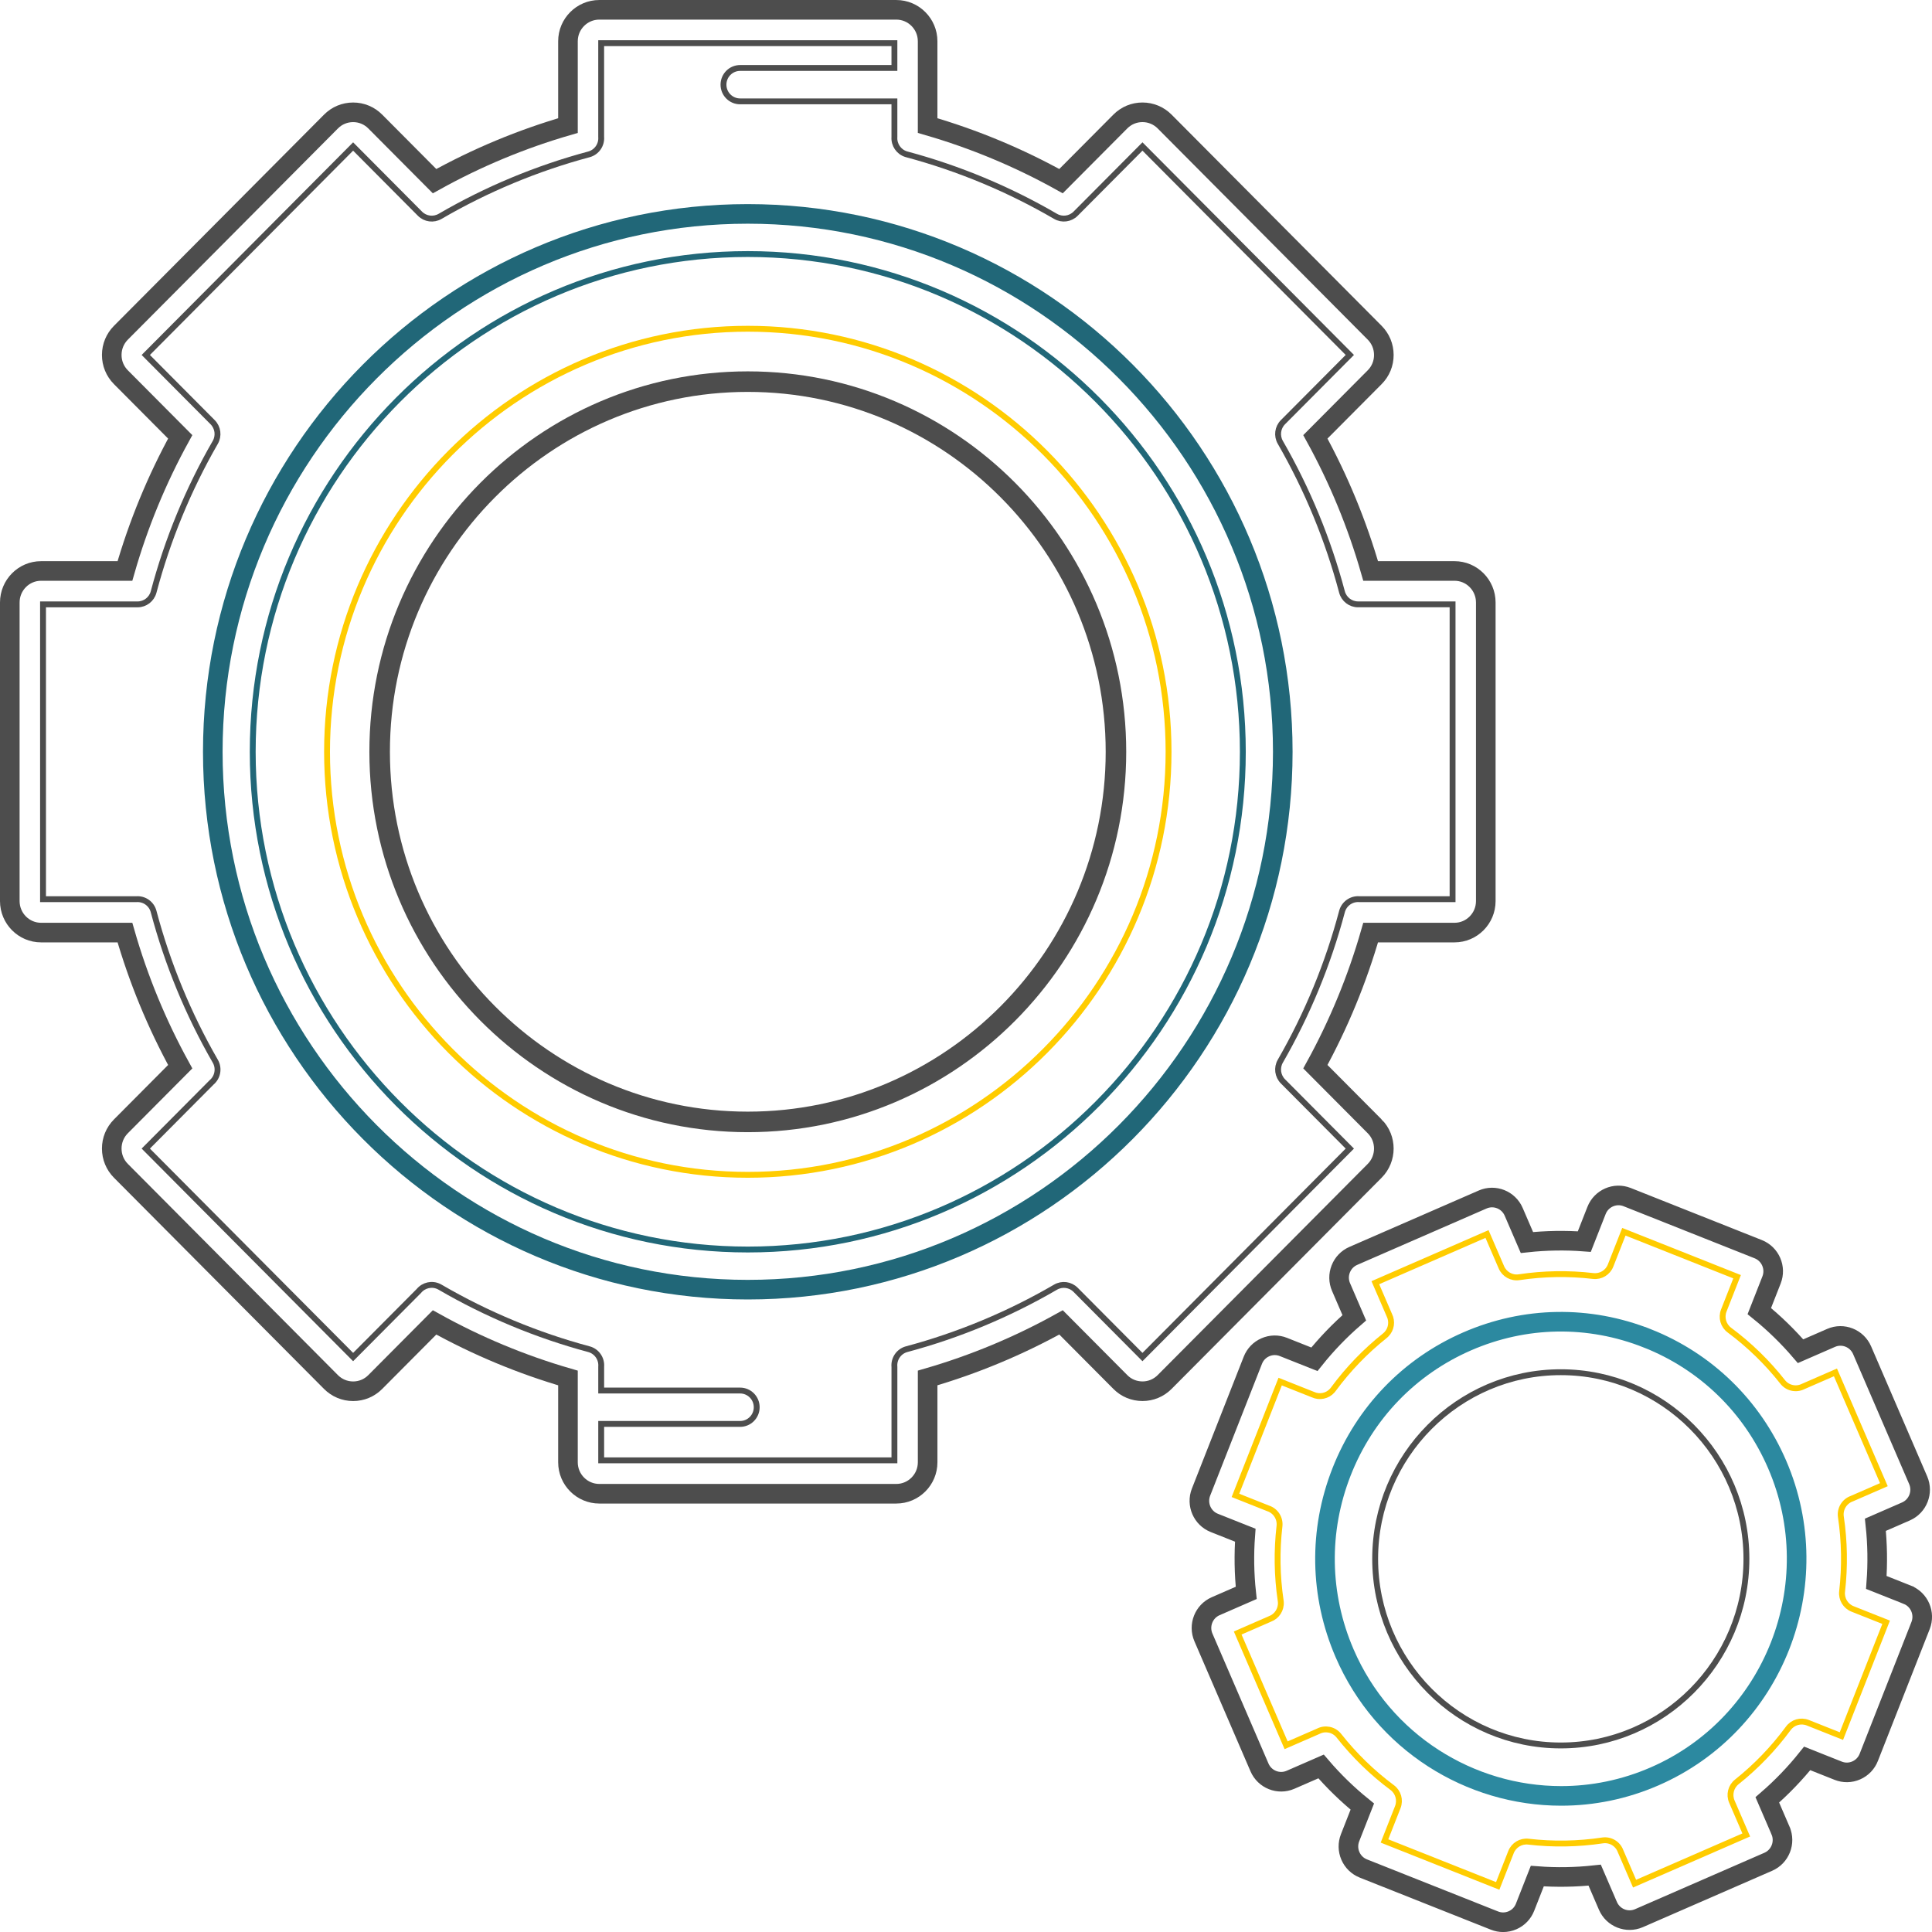
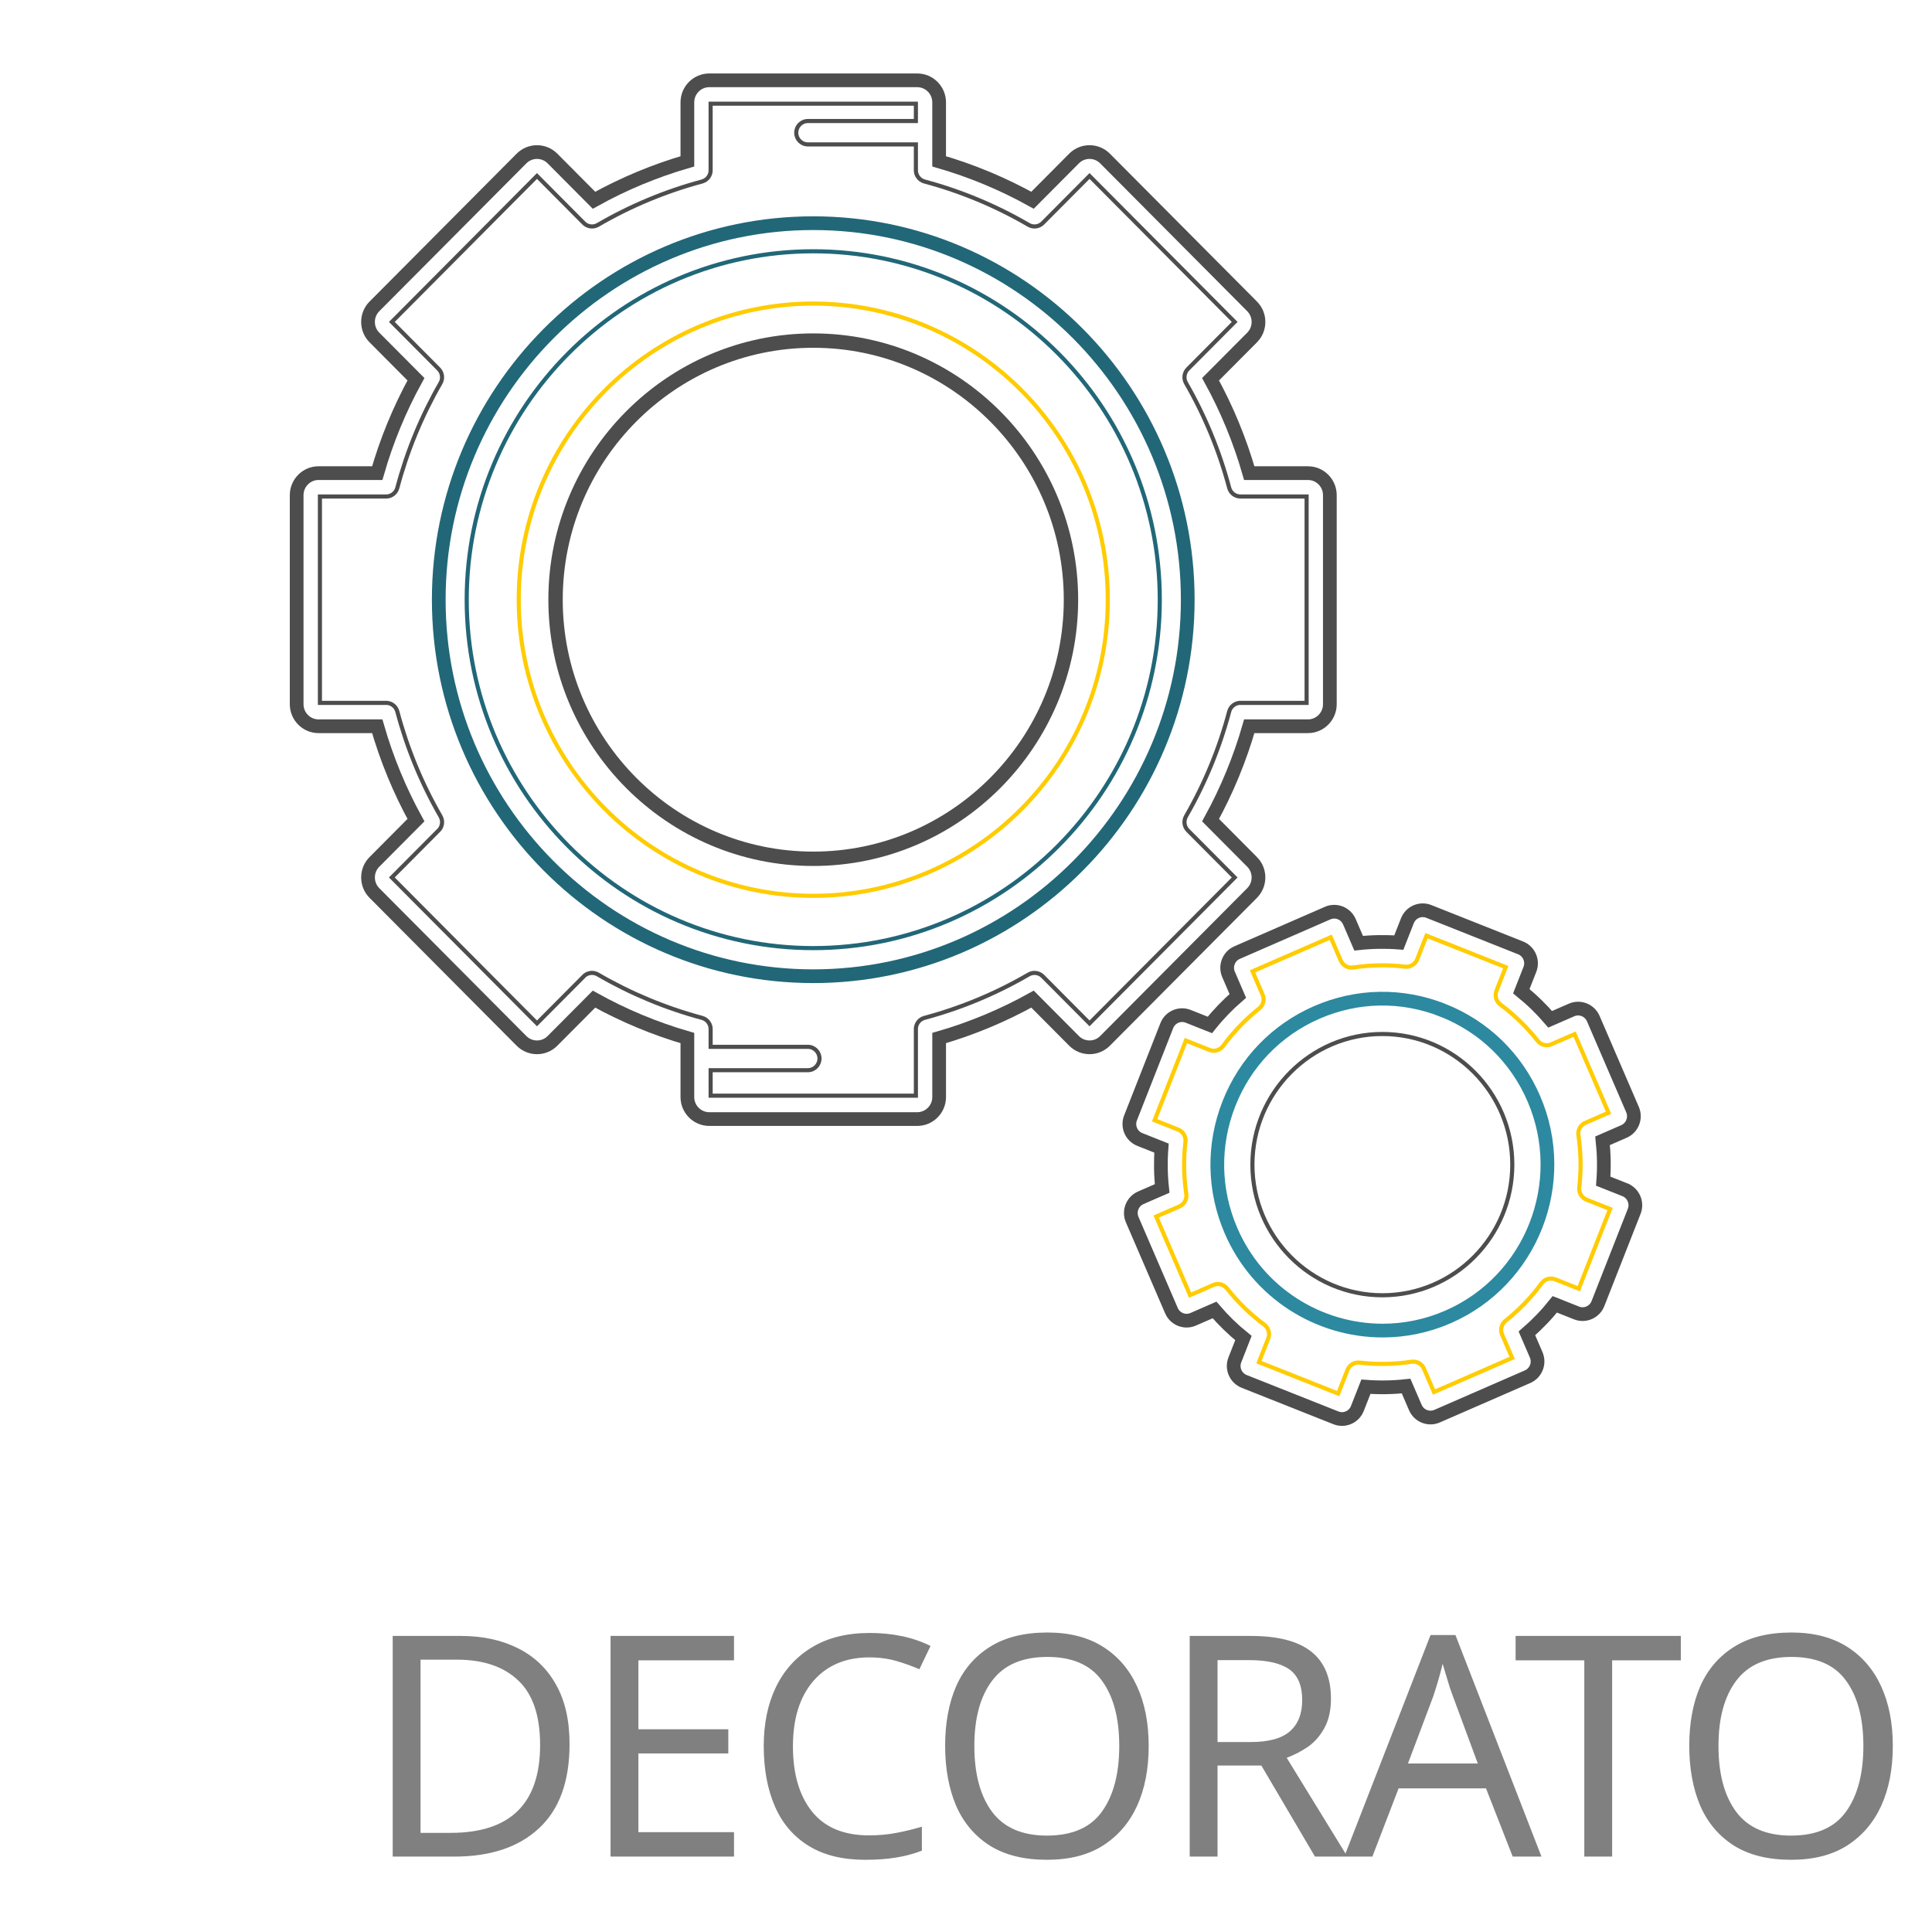
- <svg xmlns="http://www.w3.org/2000/svg" width="132.292mm" height="132.292mm" viewBox="0 0 132.292 132.292" version="1.1" id="svg8">
-   <defs id="defs2">
-     <clipPath clipPathUnits="userSpaceOnUse" id="clipPath4510">
-       <path id="path4512" d="m 77.343,258.284 -4.527,-4.528 c -0.36,-0.36 -0.918,-0.434 -1.359,-0.178 -3.159,1.83 -6.55,3.235 -10.078,4.176 -0.006,0.002 -0.013,0.003 -0.019,0.005 -0.531,0.152 -0.864,0.661 -0.81,1.192 v 6.288 l -19.852,2.6e-4 v -2.452 h 9.404 c 0.621,0 1.124,-0.503 1.124,-1.124 0,-0.621 -0.503,-1.124 -1.124,-1.124 h -9.404 v -1.604 c 0.046,-0.535 -0.297,-1.039 -0.831,-1.181 -3.523,-0.94 -6.909,-2.342 -10.066,-4.169 -0.008,-0.005 -0.016,-0.01 -0.024,-0.014 -0.016,-0.009 -0.035,-0.019 -0.051,-0.027 -0.476,-0.238 -1.042,-0.107 -1.368,0.288 l -4.453,4.453 -14.037,-14.038 4.458,-4.458 c 0.404,-0.34 0.524,-0.928 0.259,-1.407 -0.003,-0.006 -0.006,-0.011 -0.01,-0.018 -1.83,-3.16 -3.236,-6.551 -4.177,-10.08 -0.142,-0.531 -0.64,-0.873 -1.175,-0.831 h -6.312 v -19.852 h 6.401 c 0.509,0 0.955,-0.342 1.086,-0.835 0.941,-3.526 2.345,-6.915 4.174,-10.073 0.255,-0.441 0.182,-0.998 -0.178,-1.359 l -4.527,-4.527 14.037,-14.038 4.528,4.528 c 0.36,0.36 0.918,0.433 1.359,0.178 3.159,-1.83 6.549,-3.235 10.076,-4.175 0.531,-0.142 0.873,-0.641 0.831,-1.173 v -6.313 h 19.852 v 1.669 H 50.102 c -0.621,0 -1.124,0.503 -1.124,1.124 0,0.621 0.504,1.124 1.124,1.124 h 10.448 v 2.403 c -0.036,0.511 0.285,0.997 0.794,1.154 0.019,0.006 0.038,0.011 0.057,0.016 3.52,0.941 6.903,2.343 10.057,4.17 0.441,0.255 0.999,0.182 1.359,-0.178 l 4.528,-4.528 14.037,14.038 -4.527,4.527 c -0.36,0.36 -0.433,0.918 -0.178,1.359 1.829,3.158 3.233,6.547 4.174,10.073 0.132,0.492 0.577,0.834 1.086,0.834 h 6.401 v 19.852 h -6.301 c -0.535,-0.047 -1.043,0.296 -1.186,0.831 -0.94,3.526 -2.345,6.917 -4.175,10.077 -0.255,0.441 -0.182,0.998 0.178,1.359 l 4.528,4.527 z" style="fill:#ececec;stroke:#000000;stroke-width:0.529;stroke-miterlimit:4;stroke-dasharray:none" />
+ <svg xmlns="http://www.w3.org/2000/svg" width="132.292mm" height="132.292mm" viewBox="0 0 132.292 132.292" version="1.1" id="svg6682">
+   <defs id="defs6676">
+     <clipPath id="clipPath4510" clipPathUnits="userSpaceOnUse">
+       <path style="fill:#ececec;stroke:#000000;stroke-width:0.529;stroke-miterlimit:4;stroke-dasharray:none" d="m 77.343,258.284 -4.527,-4.528 c -0.36,-0.36 -0.918,-0.434 -1.359,-0.178 -3.159,1.83 -6.55,3.235 -10.078,4.176 -0.006,0.002 -0.013,0.003 -0.019,0.005 -0.531,0.152 -0.864,0.661 -0.81,1.192 v 6.288 l -19.852,2.6e-4 v -2.452 h 9.404 c 0.621,0 1.124,-0.503 1.124,-1.124 0,-0.621 -0.503,-1.124 -1.124,-1.124 h -9.404 v -1.604 c 0.046,-0.535 -0.297,-1.039 -0.831,-1.181 -3.523,-0.94 -6.909,-2.342 -10.066,-4.169 -0.008,-0.005 -0.016,-0.01 -0.024,-0.014 -0.016,-0.009 -0.035,-0.019 -0.051,-0.027 -0.476,-0.238 -1.042,-0.107 -1.368,0.288 l -4.453,4.453 -14.037,-14.038 4.458,-4.458 c 0.404,-0.34 0.524,-0.928 0.259,-1.407 -0.003,-0.006 -0.006,-0.011 -0.01,-0.018 -1.83,-3.16 -3.236,-6.551 -4.177,-10.08 -0.142,-0.531 -0.64,-0.873 -1.175,-0.831 h -6.312 v -19.852 h 6.401 c 0.509,0 0.955,-0.342 1.086,-0.835 0.941,-3.526 2.345,-6.915 4.174,-10.073 0.255,-0.441 0.182,-0.998 -0.178,-1.359 l -4.527,-4.527 14.037,-14.038 4.528,4.528 c 0.36,0.36 0.918,0.433 1.359,0.178 3.159,-1.83 6.549,-3.235 10.076,-4.175 0.531,-0.142 0.873,-0.641 0.831,-1.173 v -6.313 h 19.852 v 1.669 H 50.102 c -0.621,0 -1.124,0.503 -1.124,1.124 0,0.621 0.504,1.124 1.124,1.124 h 10.448 v 2.403 c -0.036,0.511 0.285,0.997 0.794,1.154 0.019,0.006 0.038,0.011 0.057,0.016 3.52,0.941 6.903,2.343 10.057,4.17 0.441,0.255 0.999,0.182 1.359,-0.178 l 4.528,-4.528 14.037,14.038 -4.527,4.527 c -0.36,0.36 -0.433,0.918 -0.178,1.359 1.829,3.158 3.233,6.547 4.174,10.073 0.132,0.492 0.577,0.834 1.086,0.834 h 6.401 v 19.852 h -6.301 c -0.535,-0.047 -1.043,0.296 -1.186,0.831 -0.94,3.526 -2.345,6.917 -4.175,10.077 -0.255,0.441 -0.182,0.998 0.178,1.359 l 4.528,4.527 z" id="path4512" />
    </clipPath>
  </defs>
-   <g id="layer1" transform="translate(0,-164.7083)">
-     <path style="fill:none;stroke:#4d4d4d;stroke-width:0.402;stroke-miterlimit:4;stroke-dasharray:none" d="m 78.23,257.631 -4.579,-4.604 c -0.364,-0.366 -0.929,-0.441 -1.374,-0.181 -3.196,1.861 -6.625,3.29 -10.193,4.246 -0.006,0.002 -0.013,0.003 -0.019,0.005 -0.537,0.154 -0.873,0.672 -0.82,1.212 v 6.395 l -20.079,2.6e-4 v -2.494 h 9.512 c 0.628,0 1.137,-0.512 1.137,-1.143 0,-0.631 -0.509,-1.143 -1.137,-1.143 h -9.512 v -1.631 c 0.046,-0.544 -0.301,-1.057 -0.84,-1.201 -3.563,-0.955 -6.988,-2.382 -10.181,-4.239 -0.008,-0.005 -0.016,-0.01 -0.025,-0.014 -0.016,-0.009 -0.035,-0.019 -0.052,-0.028 -0.481,-0.242 -1.054,-0.109 -1.384,0.292 l -4.504,4.528 -14.198,-14.275 4.509,-4.534 c 0.409,-0.345 0.53,-0.944 0.262,-1.43 -0.003,-0.006 -0.006,-0.012 -0.01,-0.018 -1.851,-3.213 -3.273,-6.662 -4.225,-10.25 -0.143,-0.54 -0.647,-0.888 -1.188,-0.845 H 2.946 v -20.187 h 6.474 c 0.515,0 0.966,-0.348 1.099,-0.849 0.952,-3.586 2.372,-7.032 4.222,-10.243 0.258,-0.448 0.184,-1.015 -0.18,-1.382 l -4.579,-4.604 14.198,-14.275 4.579,4.604 c 0.364,0.366 0.928,0.44 1.374,0.181 3.195,-1.861 6.624,-3.289 10.192,-4.246 0.537,-0.144 0.883,-0.652 0.84,-1.193 V 167.666 H 61.244 v 1.697 H 50.677 c -0.628,0 -1.137,0.512 -1.137,1.143 0,0.631 0.509,1.143 1.137,1.143 H 61.244 v 2.444 c -0.036,0.52 0.288,1.014 0.803,1.173 0.019,0.006 0.038,0.011 0.058,0.016 3.56,0.956 6.982,2.383 10.172,4.241 0.446,0.26 1.01,0.185 1.374,-0.181 l 4.579,-4.604 14.198,14.275 -4.579,4.604 c -0.364,0.366 -0.438,0.933 -0.18,1.382 1.85,3.211 3.27,6.658 4.222,10.243 0.133,0.5 0.584,0.849 1.099,0.849 h 6.474 v 20.188 H 93.091 c -0.541,-0.048 -1.055,0.301 -1.199,0.845 -0.951,3.586 -2.372,7.034 -4.223,10.247 -0.258,0.449 -0.184,1.015 0.18,1.382 l 4.579,4.604 z" id="path4491" />
-     <path style="fill:none;stroke:#216778;stroke-width:1.342;stroke-miterlimit:4;stroke-dasharray:none" d="m 51.204,179.355 c -20.2,0 -36.633,16.522 -36.633,36.831 0,20.308 16.433,36.831 36.633,36.831 20.199,0 36.633,-16.522 36.633,-36.831 0,-20.309 -16.433,-36.831 -36.633,-36.831 z" id="path4708" />
-     <path style="fill:none;stroke:#216778;stroke-width:0.402;stroke-miterlimit:4;stroke-dasharray:none" d="m 51.204,250.268 c -18.692,-3.3e-4 -33.899,-15.289 -33.899,-34.082 0,-18.793 15.207,-34.082 33.899,-34.082 18.692,0 33.898,15.289 33.898,34.082 0,18.793 -15.207,34.082 -33.898,34.082 z" id="path4485" />
-     <path style="fill:none;stroke:#ffcc00;stroke-width:0.402;stroke-miterlimit:4;stroke-dasharray:none" d="m 51.205,187.219 c -15.886,4.3e-4 -28.811,12.994 -28.811,28.967 0,15.972 12.925,28.967 28.811,28.967 15.886,0 28.811,-12.994 28.811,-28.967 0,-15.972 -12.924,-28.967 -28.811,-28.967 z" id="path4712" />
-     <path style="fill:none;stroke:#4d4d4d;stroke-width:1.406;stroke-miterlimit:4;stroke-dasharray:none" d="m 51.205,241.53 c -13.9,0 -25.209,-11.37 -25.209,-25.345 0,-13.975 11.309,-25.345 25.209,-25.345 13.9,0 25.209,11.37 25.209,25.345 0,13.975 -11.309,25.345 -25.209,25.345 z" id="path4489" />
-     <path style="fill:none;stroke:#4d4d4d;stroke-width:1.342;stroke-miterlimit:4;stroke-dasharray:none" d="m 94.131,241.834 -4.062,-4.084 c 1.6,-2.91 2.87,-5.992 3.785,-9.184 h 5.743 c 1.181,0 2.141,-0.968 2.141,-2.157 V 205.962 c 0,-1.189 -0.96,-2.157 -2.141,-2.157 h -5.743 c -0.915,-3.193 -2.186,-6.275 -3.785,-9.184 l 4.062,-4.084 c 0.405,-0.407 0.628,-0.949 0.626,-1.526 -9.99e-4,-0.575 -0.225,-1.116 -0.629,-1.522 L 79.747,173.03 c -0.405,-0.406 -0.942,-0.631 -1.514,-0.632 -0.002,0 -0.003,0 -0.005,0 -0.572,0 -1.109,0.224 -1.513,0.63 l -4.062,4.084 c -2.893,-1.609 -5.959,-2.886 -9.135,-3.806 v -5.773 c 0,-1.187 -0.962,-2.153 -2.145,-2.153 h -20.337 c -1.183,0 -2.145,0.966 -2.145,2.153 v 5.774 c -3.177,0.92 -6.242,2.197 -9.135,3.806 l -4.062,-4.084 c -0.404,-0.406 -0.941,-0.63 -1.513,-0.63 -0.001,0 -0.003,0 -0.004,0 -0.572,8.1e-4 -1.11,0.225 -1.514,0.633 L 8.282,187.489 c -0.405,0.407 -0.629,0.947 -0.63,1.522 -0.001,0.577 0.221,1.118 0.626,1.526 l 4.062,4.084 c -1.6,2.908 -2.87,5.99 -3.785,9.184 H 2.812 c -1.181,0 -2.141,0.968 -2.141,2.157 v 20.447 c 0,1.189 0.961,2.157 2.141,2.157 h 5.743 c 0.915,3.194 2.186,6.276 3.785,9.184 l -4.061,4.083 c -0.405,0.407 -0.628,0.949 -0.627,1.526 0.001,0.575 0.225,1.116 0.629,1.522 l 14.381,14.459 c 0.405,0.407 0.942,0.631 1.514,0.633 0.002,0 0.003,0 0.005,0 0.572,0 1.109,-0.224 1.513,-0.63 l 4.062,-4.084 c 2.893,1.608 5.959,2.885 9.135,3.806 v 5.773 c 0,1.187 0.963,2.153 2.145,2.153 l 20.338,-2.7e-4 c 1.183,0 2.145,-0.966 2.145,-2.153 v -5.774 c 3.176,-0.92 6.242,-2.198 9.135,-3.806 l 4.062,4.084 c 0.405,0.408 0.934,0.627 1.518,0.63 0.572,-10e-4 1.11,-0.226 1.514,-0.633 l 14.381,-14.459 c 0.836,-0.841 0.837,-2.208 0.002,-3.047 z" id="path4700" />
-     <path style="fill:none;stroke:#4d4d4d;stroke-width:1.342;stroke-miterlimit:4;stroke-dasharray:none" d="m 130.602,273.907 -2.122,-0.842 c 0.099,-1.316 0.077,-2.638 -0.064,-3.95 l 2.092,-0.912 c 0.816,-0.356 1.192,-1.314 0.838,-2.136 l -3.84,-8.904 c -0.355,-0.821 -1.307,-1.201 -2.123,-0.844 l -2.092,0.912 c -0.856,-0.999 -1.801,-1.919 -2.824,-2.746 l 0.838,-2.134 c 0.327,-0.831 -0.081,-1.776 -0.91,-2.106 l -8.978,-3.566 c -0.829,-0.329 -1.768,0.081 -2.095,0.913 l -0.838,2.133 c -1.309,-0.099 -2.624,-0.077 -3.929,0.064 l -0.908,-2.105 c -0.355,-0.821 -1.308,-1.199 -2.124,-0.841 l -8.855,3.861 c -0.395,0.172 -0.701,0.489 -0.86,0.891 -0.16,0.404 -0.153,0.846 0.019,1.244 l 0.907,2.104 c -0.994,0.861 -1.909,1.811 -2.732,2.84 l -2.122,-0.843 c -0.402,-0.16 -0.841,-0.152 -1.237,0.022 -0.395,0.173 -0.7,0.49 -0.857,0.893 l -3.547,9.026 c -0.326,0.833 0.081,1.778 0.908,2.106 l 2.122,0.843 c -0.099,1.315 -0.077,2.638 0.064,3.95 l -2.092,0.912 c -0.816,0.356 -1.192,1.314 -0.838,2.136 l 3.84,8.904 c 0.354,0.822 1.307,1.201 2.123,0.845 l 2.093,-0.912 c 0.856,1 1.802,1.919 2.824,2.747 l -0.837,2.132 c -0.159,0.404 -0.152,0.847 0.021,1.246 0.172,0.396 0.487,0.702 0.888,0.862 l 8.976,3.565 c 0.193,0.077 0.395,0.115 0.596,0.115 0.218,0 0.436,-0.045 0.641,-0.135 0.396,-0.172 0.701,-0.489 0.859,-0.892 l 0.838,-2.133 c 1.309,0.099 2.624,0.077 3.929,-0.065 l 0.908,2.104 c 0.354,0.82 1.306,1.198 2.124,0.842 l 8.855,-3.861 c 0.817,-0.356 1.195,-1.314 0.841,-2.135 0,0 0,-2.6e-4 0,-2.6e-4 l -0.907,-2.104 c 0.994,-0.86 1.909,-1.811 2.731,-2.839 l 2.122,0.843 c 0.402,0.16 0.841,0.152 1.238,-0.022 0.394,-0.173 0.699,-0.49 0.857,-0.893 l 3.547,-9.026 c 0.327,-0.832 -0.08,-1.778 -0.907,-2.107 z" id="path4716" />
-     <path style="fill:none;stroke:#ffcc00;stroke-width:0.402;stroke-miterlimit:4;stroke-dasharray:none" d="m 126.089,283.585 -2.303,-0.915 c -0.479,-0.19 -1.026,-0.033 -1.332,0.384 -1.01,1.374 -2.198,2.608 -3.529,3.668 -0.404,0.322 -0.542,0.876 -0.337,1.351 l 0.985,2.283 -7.647,3.334 -0.957,-2.218 c -0.182,-0.508 -0.697,-0.823 -1.238,-0.742 -1.681,0.253 -3.39,0.281 -5.078,0.084 -0.512,-0.059 -1,0.234 -1.189,0.716 l -0.91,2.315 -7.752,-3.079 0.91,-2.315 c 0.189,-0.482 0.033,-1.032 -0.382,-1.34 -1.367,-1.016 -2.595,-2.211 -3.65,-3.55 -0.006,-0.007 -0.012,-0.015 -0.018,-0.022 -0.348,-0.42 -0.933,-0.526 -1.398,-0.283 l -2.198,0.958 -3.316,-7.688 2.207,-0.962 c 0.476,-0.174 0.786,-0.649 0.746,-1.164 -0.003,-0.035 -0.007,-0.069 -0.012,-0.103 -0.249,-1.685 -0.275,-3.395 -0.08,-5.085 0.064,-0.549 -0.271,-1.054 -0.777,-1.219 l -2.238,-0.889 3.062,-7.793 2.242,0.891 c 0.451,0.211 0.997,0.101 1.332,-0.283 0.026,-0.03 0.05,-0.06 0.073,-0.092 1.008,-1.367 2.19,-2.595 3.516,-3.651 0.036,-0.028 0.069,-0.058 0.101,-0.09 0.354,-0.356 0.428,-0.892 0.212,-1.323 l -0.959,-2.223 7.647,-3.334 0.985,2.283 c 0.205,0.475 0.702,0.753 1.211,0.676 1.681,-0.252 3.388,-0.28 5.076,-0.083 0.513,0.059 1,-0.234 1.189,-0.716 l 0.91,-2.315 7.752,3.079 -0.91,2.315 c -0.189,0.482 -0.033,1.032 0.382,1.34 1.368,1.017 2.596,2.211 3.65,3.55 0.337,0.428 0.918,0.549 1.39,0.317 l 2.224,-0.97 3.316,7.688 -2.203,0.96 c -0.509,0.184 -0.821,0.704 -0.741,1.245 0.252,1.69 0.279,3.408 0.083,5.106 -0.06,0.515 0.233,1.005 0.712,1.196 l 2.303,0.914 z" id="path4495" />
-     <path style="fill:none;stroke:#2c89a0;stroke-width:1.342;stroke-miterlimit:4;stroke-dasharray:none" d="m 112.811,256.356 c -4.01,-1.593 -8.398,-1.52 -12.354,0.204 -3.956,1.725 -7.008,4.895 -8.592,8.927 -1.584,4.032 -1.512,8.443 0.203,12.421 2.637,6.115 8.592,9.774 14.834,9.773 2.14,0 4.315,-0.43 6.4,-1.339 8.167,-3.56 11.93,-13.137 8.389,-21.348 -1.715,-3.978 -4.869,-7.046 -8.879,-8.639 z" id="path4720" />
-     <path id="path4502" d="m 106.874,284.227 c -7.009,0 -12.711,-5.733 -12.711,-12.779 0,-7.047 5.702,-12.779 12.711,-12.779 7.009,0 12.711,5.733 12.711,12.779 0,7.047 -5.702,12.779 -12.711,12.779 z" style="fill:none;stroke:#4d4d4d;stroke-width:0.402;stroke-miterlimit:4;stroke-dasharray:none;stroke-opacity:1" />
-     <g aria-label="@" style="font-style:normal;font-variant:normal;font-weight:normal;font-stretch:normal;font-size:44.811px;line-height:1.25;font-family:Calibri;-inkscape-font-specification:Calibri;letter-spacing:0px;word-spacing:0px;fill:none;fill-opacity:1;stroke:#000000;stroke-width:1.12" id="text4520" />
+   <g id="layer1" transform="translate(204.9054,-12.05115)">
+     <rect style="opacity:1;fill:#000000;fill-opacity:0;fill-rule:nonzero;stroke:none;stroke-width:6.148;stroke-linecap:square;stroke-linejoin:miter;stroke-miterlimit:4;stroke-dasharray:none;stroke-dashoffset:0;stroke-opacity:1" id="rect7259" width="132.292" height="132.292" x="-204.905" y="12.051" />
+     <g transform="matrix(0.7000003,0,0,0.7000003,-185.0616,-98.21527)" id="layer1-3">
+       <path id="path4491" d="m 78.23,257.631 -4.579,-4.604 c -0.364,-0.366 -0.929,-0.441 -1.374,-0.181 -3.196,1.861 -6.625,3.29 -10.193,4.246 -0.006,0.002 -0.013,0.003 -0.019,0.005 -0.537,0.154 -0.873,0.672 -0.82,1.212 v 6.395 l -20.079,2.6e-4 v -2.494 h 9.512 c 0.628,0 1.137,-0.512 1.137,-1.143 0,-0.631 -0.509,-1.143 -1.137,-1.143 h -9.512 v -1.631 c 0.046,-0.544 -0.301,-1.057 -0.84,-1.201 -3.563,-0.955 -6.988,-2.382 -10.181,-4.239 -0.008,-0.005 -0.016,-0.01 -0.025,-0.014 -0.016,-0.009 -0.035,-0.019 -0.052,-0.028 -0.481,-0.242 -1.054,-0.109 -1.384,0.292 l -4.504,4.528 -14.198,-14.275 4.509,-4.534 c 0.409,-0.345 0.53,-0.944 0.262,-1.43 -0.003,-0.006 -0.006,-0.012 -0.01,-0.018 -1.851,-3.213 -3.273,-6.662 -4.225,-10.25 -0.143,-0.54 -0.647,-0.888 -1.188,-0.845 H 2.946 v -20.187 h 6.474 c 0.515,0 0.966,-0.348 1.099,-0.849 0.952,-3.586 2.372,-7.032 4.222,-10.243 0.258,-0.448 0.184,-1.015 -0.18,-1.382 l -4.579,-4.604 14.198,-14.275 4.579,4.604 c 0.364,0.366 0.928,0.44 1.374,0.181 3.195,-1.861 6.624,-3.289 10.192,-4.246 0.537,-0.144 0.883,-0.652 0.84,-1.193 V 167.666 H 61.244 v 1.697 H 50.677 c -0.628,0 -1.137,0.512 -1.137,1.143 0,0.631 0.509,1.143 1.137,1.143 H 61.244 v 2.444 c -0.036,0.52 0.288,1.014 0.803,1.173 0.019,0.006 0.038,0.011 0.058,0.016 3.56,0.956 6.982,2.383 10.172,4.241 0.446,0.26 1.01,0.185 1.374,-0.181 l 4.579,-4.604 14.198,14.275 -4.579,4.604 c -0.364,0.366 -0.438,0.933 -0.18,1.382 1.85,3.211 3.27,6.658 4.222,10.243 0.133,0.5 0.584,0.849 1.099,0.849 h 6.474 v 20.188 H 93.091 c -0.541,-0.048 -1.055,0.301 -1.199,0.845 -0.951,3.586 -2.372,7.034 -4.223,10.247 -0.258,0.449 -0.184,1.015 0.18,1.382 l 4.579,4.604 z" style="fill:none;stroke:#4d4d4d;stroke-width:0.402;stroke-miterlimit:4;stroke-dasharray:none" />
+       <path id="path4708" d="m 51.204,179.355 c -20.2,0 -36.633,16.522 -36.633,36.831 0,20.308 16.433,36.831 36.633,36.831 20.199,0 36.633,-16.522 36.633,-36.831 0,-20.309 -16.433,-36.831 -36.633,-36.831 z" style="fill:none;stroke:#216778;stroke-width:1.342;stroke-miterlimit:4;stroke-dasharray:none" />
+       <path id="path4485" d="m 51.204,250.268 c -18.692,-3.3e-4 -33.899,-15.289 -33.899,-34.082 0,-18.793 15.207,-34.082 33.899,-34.082 18.692,0 33.898,15.289 33.898,34.082 0,18.793 -15.207,34.082 -33.898,34.082 z" style="fill:none;stroke:#216778;stroke-width:0.402;stroke-miterlimit:4;stroke-dasharray:none" />
+       <path id="path4712" d="m 51.205,187.219 c -15.886,4.3e-4 -28.811,12.994 -28.811,28.967 0,15.972 12.925,28.967 28.811,28.967 15.886,0 28.811,-12.994 28.811,-28.967 0,-15.972 -12.924,-28.967 -28.811,-28.967 z" style="fill:none;stroke:#ffcc00;stroke-width:0.402;stroke-miterlimit:4;stroke-dasharray:none" />
+       <path id="path4489" d="m 51.205,241.53 c -13.9,0 -25.209,-11.37 -25.209,-25.345 0,-13.975 11.309,-25.345 25.209,-25.345 13.9,0 25.209,11.37 25.209,25.345 0,13.975 -11.309,25.345 -25.209,25.345 z" style="fill:none;stroke:#4d4d4d;stroke-width:1.406;stroke-miterlimit:4;stroke-dasharray:none" />
+       <path id="path4700" d="m 94.131,241.834 -4.062,-4.084 c 1.6,-2.91 2.87,-5.992 3.785,-9.184 h 5.743 c 1.181,0 2.141,-0.968 2.141,-2.157 V 205.962 c 0,-1.189 -0.96,-2.157 -2.141,-2.157 h -5.743 c -0.915,-3.193 -2.186,-6.275 -3.785,-9.184 l 4.062,-4.084 c 0.405,-0.407 0.628,-0.949 0.626,-1.526 -9.99e-4,-0.575 -0.225,-1.116 -0.629,-1.522 L 79.747,173.03 c -0.405,-0.406 -0.942,-0.631 -1.514,-0.632 -0.002,0 -0.003,0 -0.005,0 -0.572,0 -1.109,0.224 -1.513,0.63 l -4.062,4.084 c -2.893,-1.609 -5.959,-2.886 -9.135,-3.806 v -5.773 c 0,-1.187 -0.962,-2.153 -2.145,-2.153 h -20.337 c -1.183,0 -2.145,0.966 -2.145,2.153 v 5.774 c -3.177,0.92 -6.242,2.197 -9.135,3.806 l -4.062,-4.084 c -0.404,-0.406 -0.941,-0.63 -1.513,-0.63 -0.001,0 -0.003,0 -0.004,0 -0.572,8.1e-4 -1.11,0.225 -1.514,0.633 L 8.282,187.489 c -0.405,0.407 -0.629,0.947 -0.63,1.522 -0.001,0.577 0.221,1.118 0.626,1.526 l 4.062,4.084 c -1.6,2.908 -2.87,5.99 -3.785,9.184 H 2.812 c -1.181,0 -2.141,0.968 -2.141,2.157 v 20.447 c 0,1.189 0.961,2.157 2.141,2.157 h 5.743 c 0.915,3.194 2.186,6.276 3.785,9.184 l -4.061,4.083 c -0.405,0.407 -0.628,0.949 -0.627,1.526 0.001,0.575 0.225,1.116 0.629,1.522 l 14.381,14.459 c 0.405,0.407 0.942,0.631 1.514,0.633 0.002,0 0.003,0 0.005,0 0.572,0 1.109,-0.224 1.513,-0.63 l 4.062,-4.084 c 2.893,1.608 5.959,2.885 9.135,3.806 v 5.773 c 0,1.187 0.963,2.153 2.145,2.153 l 20.338,-2.7e-4 c 1.183,0 2.145,-0.966 2.145,-2.153 v -5.774 c 3.176,-0.92 6.242,-2.198 9.135,-3.806 l 4.062,4.084 c 0.405,0.408 0.934,0.627 1.518,0.63 0.572,-10e-4 1.11,-0.226 1.514,-0.633 l 14.381,-14.459 c 0.836,-0.841 0.837,-2.208 0.002,-3.047 z" style="fill:none;stroke:#4d4d4d;stroke-width:1.342;stroke-miterlimit:4;stroke-dasharray:none" />
+       <path id="path4716" d="m 130.602,273.907 -2.122,-0.842 c 0.099,-1.316 0.077,-2.638 -0.064,-3.95 l 2.092,-0.912 c 0.816,-0.356 1.192,-1.314 0.838,-2.136 l -3.84,-8.904 c -0.355,-0.821 -1.307,-1.201 -2.123,-0.844 l -2.092,0.912 c -0.856,-0.999 -1.801,-1.919 -2.824,-2.746 l 0.838,-2.134 c 0.327,-0.831 -0.081,-1.776 -0.91,-2.106 l -8.978,-3.566 c -0.829,-0.329 -1.768,0.081 -2.095,0.913 l -0.838,2.133 c -1.309,-0.099 -2.624,-0.077 -3.929,0.064 l -0.908,-2.105 c -0.355,-0.821 -1.308,-1.199 -2.124,-0.841 l -8.855,3.861 c -0.395,0.172 -0.701,0.489 -0.86,0.891 -0.16,0.404 -0.153,0.846 0.019,1.244 l 0.907,2.104 c -0.994,0.861 -1.909,1.811 -2.732,2.84 l -2.122,-0.843 c -0.402,-0.16 -0.841,-0.152 -1.237,0.022 -0.395,0.173 -0.7,0.49 -0.857,0.893 l -3.547,9.026 c -0.326,0.833 0.081,1.778 0.908,2.106 l 2.122,0.843 c -0.099,1.315 -0.077,2.638 0.064,3.95 l -2.092,0.912 c -0.816,0.356 -1.192,1.314 -0.838,2.136 l 3.84,8.904 c 0.354,0.822 1.307,1.201 2.123,0.845 l 2.093,-0.912 c 0.856,1 1.802,1.919 2.824,2.747 l -0.837,2.132 c -0.159,0.404 -0.152,0.847 0.021,1.246 0.172,0.396 0.487,0.702 0.888,0.862 l 8.976,3.565 c 0.193,0.077 0.395,0.115 0.596,0.115 0.218,0 0.436,-0.045 0.641,-0.135 0.396,-0.172 0.701,-0.489 0.859,-0.892 l 0.838,-2.133 c 1.309,0.099 2.624,0.077 3.929,-0.065 l 0.908,2.104 c 0.354,0.82 1.306,1.198 2.124,0.842 l 8.855,-3.861 c 0.817,-0.356 1.195,-1.314 0.841,-2.135 0,0 0,-2.6e-4 0,-2.6e-4 l -0.907,-2.104 c 0.994,-0.86 1.909,-1.811 2.731,-2.839 l 2.122,0.843 c 0.402,0.16 0.841,0.152 1.238,-0.022 0.394,-0.173 0.699,-0.49 0.857,-0.893 l 3.547,-9.026 c 0.327,-0.832 -0.08,-1.778 -0.907,-2.107 z" style="fill:none;stroke:#4d4d4d;stroke-width:1.342;stroke-miterlimit:4;stroke-dasharray:none" />
+       <path id="path4495" d="m 126.089,283.585 -2.303,-0.915 c -0.479,-0.19 -1.026,-0.033 -1.332,0.384 -1.01,1.374 -2.198,2.608 -3.529,3.668 -0.404,0.322 -0.542,0.876 -0.337,1.351 l 0.985,2.283 -7.647,3.334 -0.957,-2.218 c -0.182,-0.508 -0.697,-0.823 -1.238,-0.742 -1.681,0.253 -3.39,0.281 -5.078,0.084 -0.512,-0.059 -1,0.234 -1.189,0.716 l -0.91,2.315 -7.752,-3.079 0.91,-2.315 c 0.189,-0.482 0.033,-1.032 -0.382,-1.34 -1.367,-1.016 -2.595,-2.211 -3.65,-3.55 -0.006,-0.007 -0.012,-0.015 -0.018,-0.022 -0.348,-0.42 -0.933,-0.526 -1.398,-0.283 l -2.198,0.958 -3.316,-7.688 2.207,-0.962 c 0.476,-0.174 0.786,-0.649 0.746,-1.164 -0.003,-0.035 -0.007,-0.069 -0.012,-0.103 -0.249,-1.685 -0.275,-3.395 -0.08,-5.085 0.064,-0.549 -0.271,-1.054 -0.777,-1.219 l -2.238,-0.889 3.062,-7.793 2.242,0.891 c 0.451,0.211 0.997,0.101 1.332,-0.283 0.026,-0.03 0.05,-0.06 0.073,-0.092 1.008,-1.367 2.19,-2.595 3.516,-3.651 0.036,-0.028 0.069,-0.058 0.101,-0.09 0.354,-0.356 0.428,-0.892 0.212,-1.323 l -0.959,-2.223 7.647,-3.334 0.985,2.283 c 0.205,0.475 0.702,0.753 1.211,0.676 1.681,-0.252 3.388,-0.28 5.076,-0.083 0.513,0.059 1,-0.234 1.189,-0.716 l 0.91,-2.315 7.752,3.079 -0.91,2.315 c -0.189,0.482 -0.033,1.032 0.382,1.34 1.368,1.017 2.596,2.211 3.65,3.55 0.337,0.428 0.918,0.549 1.39,0.317 l 2.224,-0.97 3.316,7.688 -2.203,0.96 c -0.509,0.184 -0.821,0.704 -0.741,1.245 0.252,1.69 0.279,3.408 0.083,5.106 -0.06,0.515 0.233,1.005 0.712,1.196 l 2.303,0.914 z" style="fill:none;stroke:#ffcc00;stroke-width:0.402;stroke-miterlimit:4;stroke-dasharray:none" />
+       <path id="path4720" d="m 112.811,256.356 c -4.01,-1.593 -8.398,-1.52 -12.354,0.204 -3.956,1.725 -7.008,4.895 -8.592,8.927 -1.584,4.032 -1.512,8.443 0.203,12.421 2.637,6.115 8.592,9.774 14.834,9.773 2.14,0 4.315,-0.43 6.4,-1.339 8.167,-3.56 11.93,-13.137 8.389,-21.348 -1.715,-3.978 -4.869,-7.046 -8.879,-8.639 z" style="fill:none;stroke:#2c89a0;stroke-width:1.342;stroke-miterlimit:4;stroke-dasharray:none" />
+       <path style="fill:none;stroke:#4d4d4d;stroke-width:0.402;stroke-miterlimit:4;stroke-dasharray:none;stroke-opacity:1" d="m 106.874,284.227 c -7.009,0 -12.711,-5.733 -12.711,-12.779 0,-7.047 5.702,-12.779 12.711,-12.779 7.009,0 12.711,5.733 12.711,12.779 0,7.047 -5.702,12.779 -12.711,12.779 z" id="path4502" />
+       <g id="text4520" style="font-style:normal;font-variant:normal;font-weight:normal;font-stretch:normal;font-size:44.811px;line-height:1.25;font-family:Calibri;-inkscape-font-specification:Calibri;letter-spacing:0px;word-spacing:0px;fill:none;fill-opacity:1;stroke:#000000;stroke-width:1.12" aria-label="@" />
+     </g>
+     <text xml:space="preserve" style="font-style:normal;font-variant:normal;font-weight:normal;font-stretch:normal;font-size:21.16px;line-height:1.25;font-family:Impact;-inkscape-font-specification:Impact;letter-spacing:-0.529px;word-spacing:0px;fill:#808080;fill-opacity:1;stroke:none;stroke-width:0.289;stroke-miterlimit:4;stroke-dasharray:none;stroke-opacity:1;" x="-180.063" y="139.178" id="text7274">
+       <tspan id="tspan7272" x="-180.063" y="139.178" style="font-style:normal;font-variant:normal;font-weight:normal;font-stretch:normal;font-family:'Agency FB';-inkscape-font-specification:'Agency FB';fill:#808080;fill-opacity:1;stroke:none;stroke-width:0.289;stroke-miterlimit:4;stroke-dasharray:none;stroke-opacity:1;">DECORATORS</tspan>
+     </text>
  </g>
</svg>
